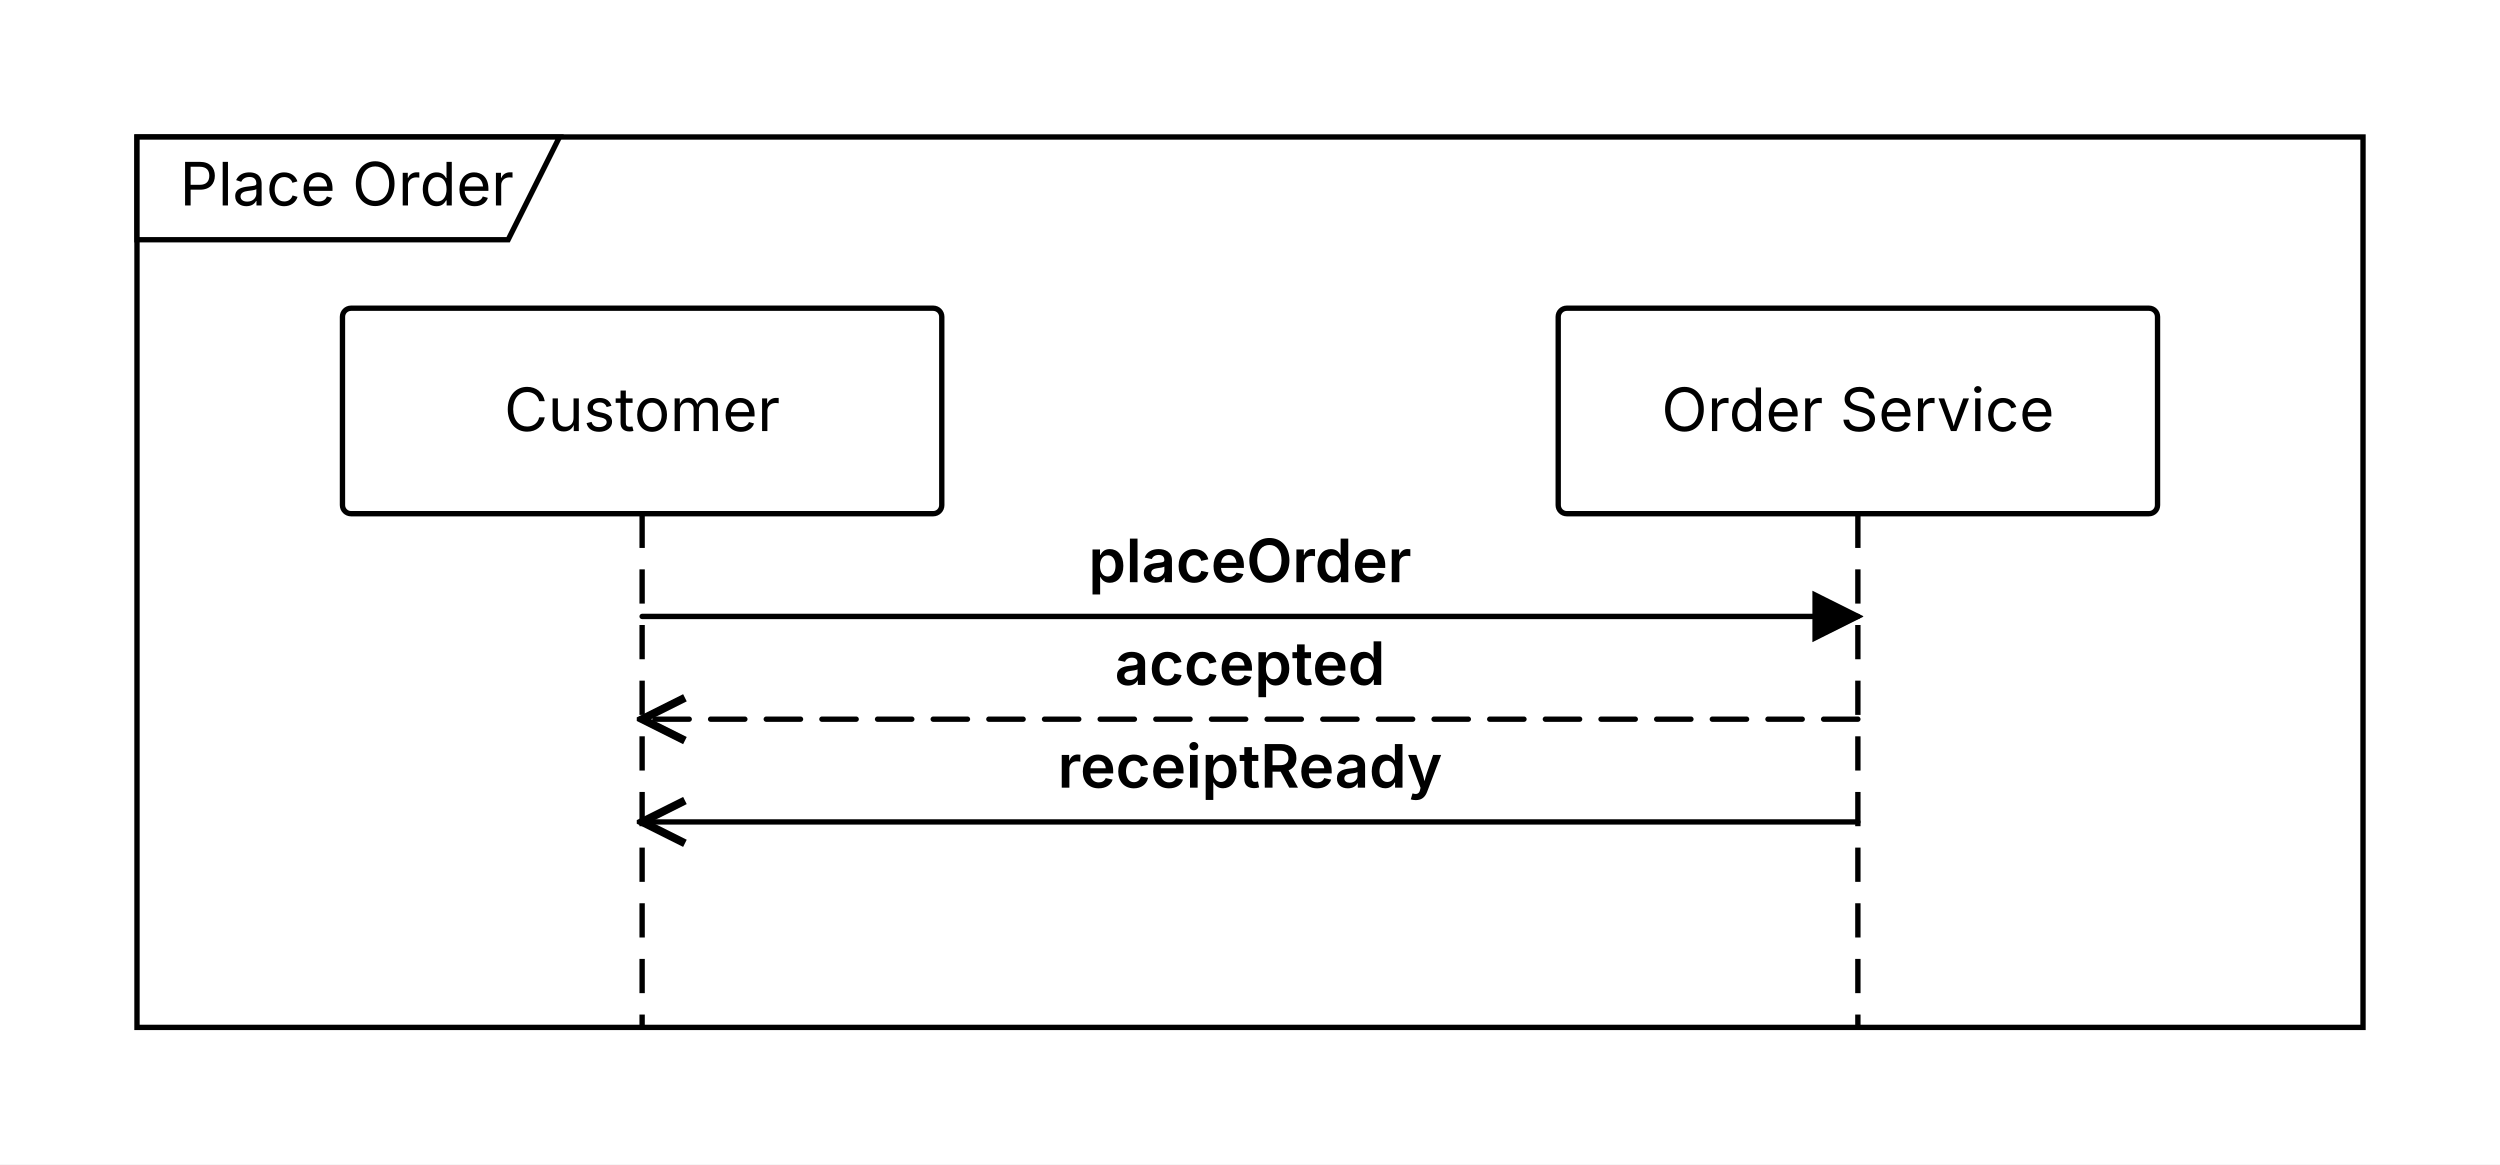
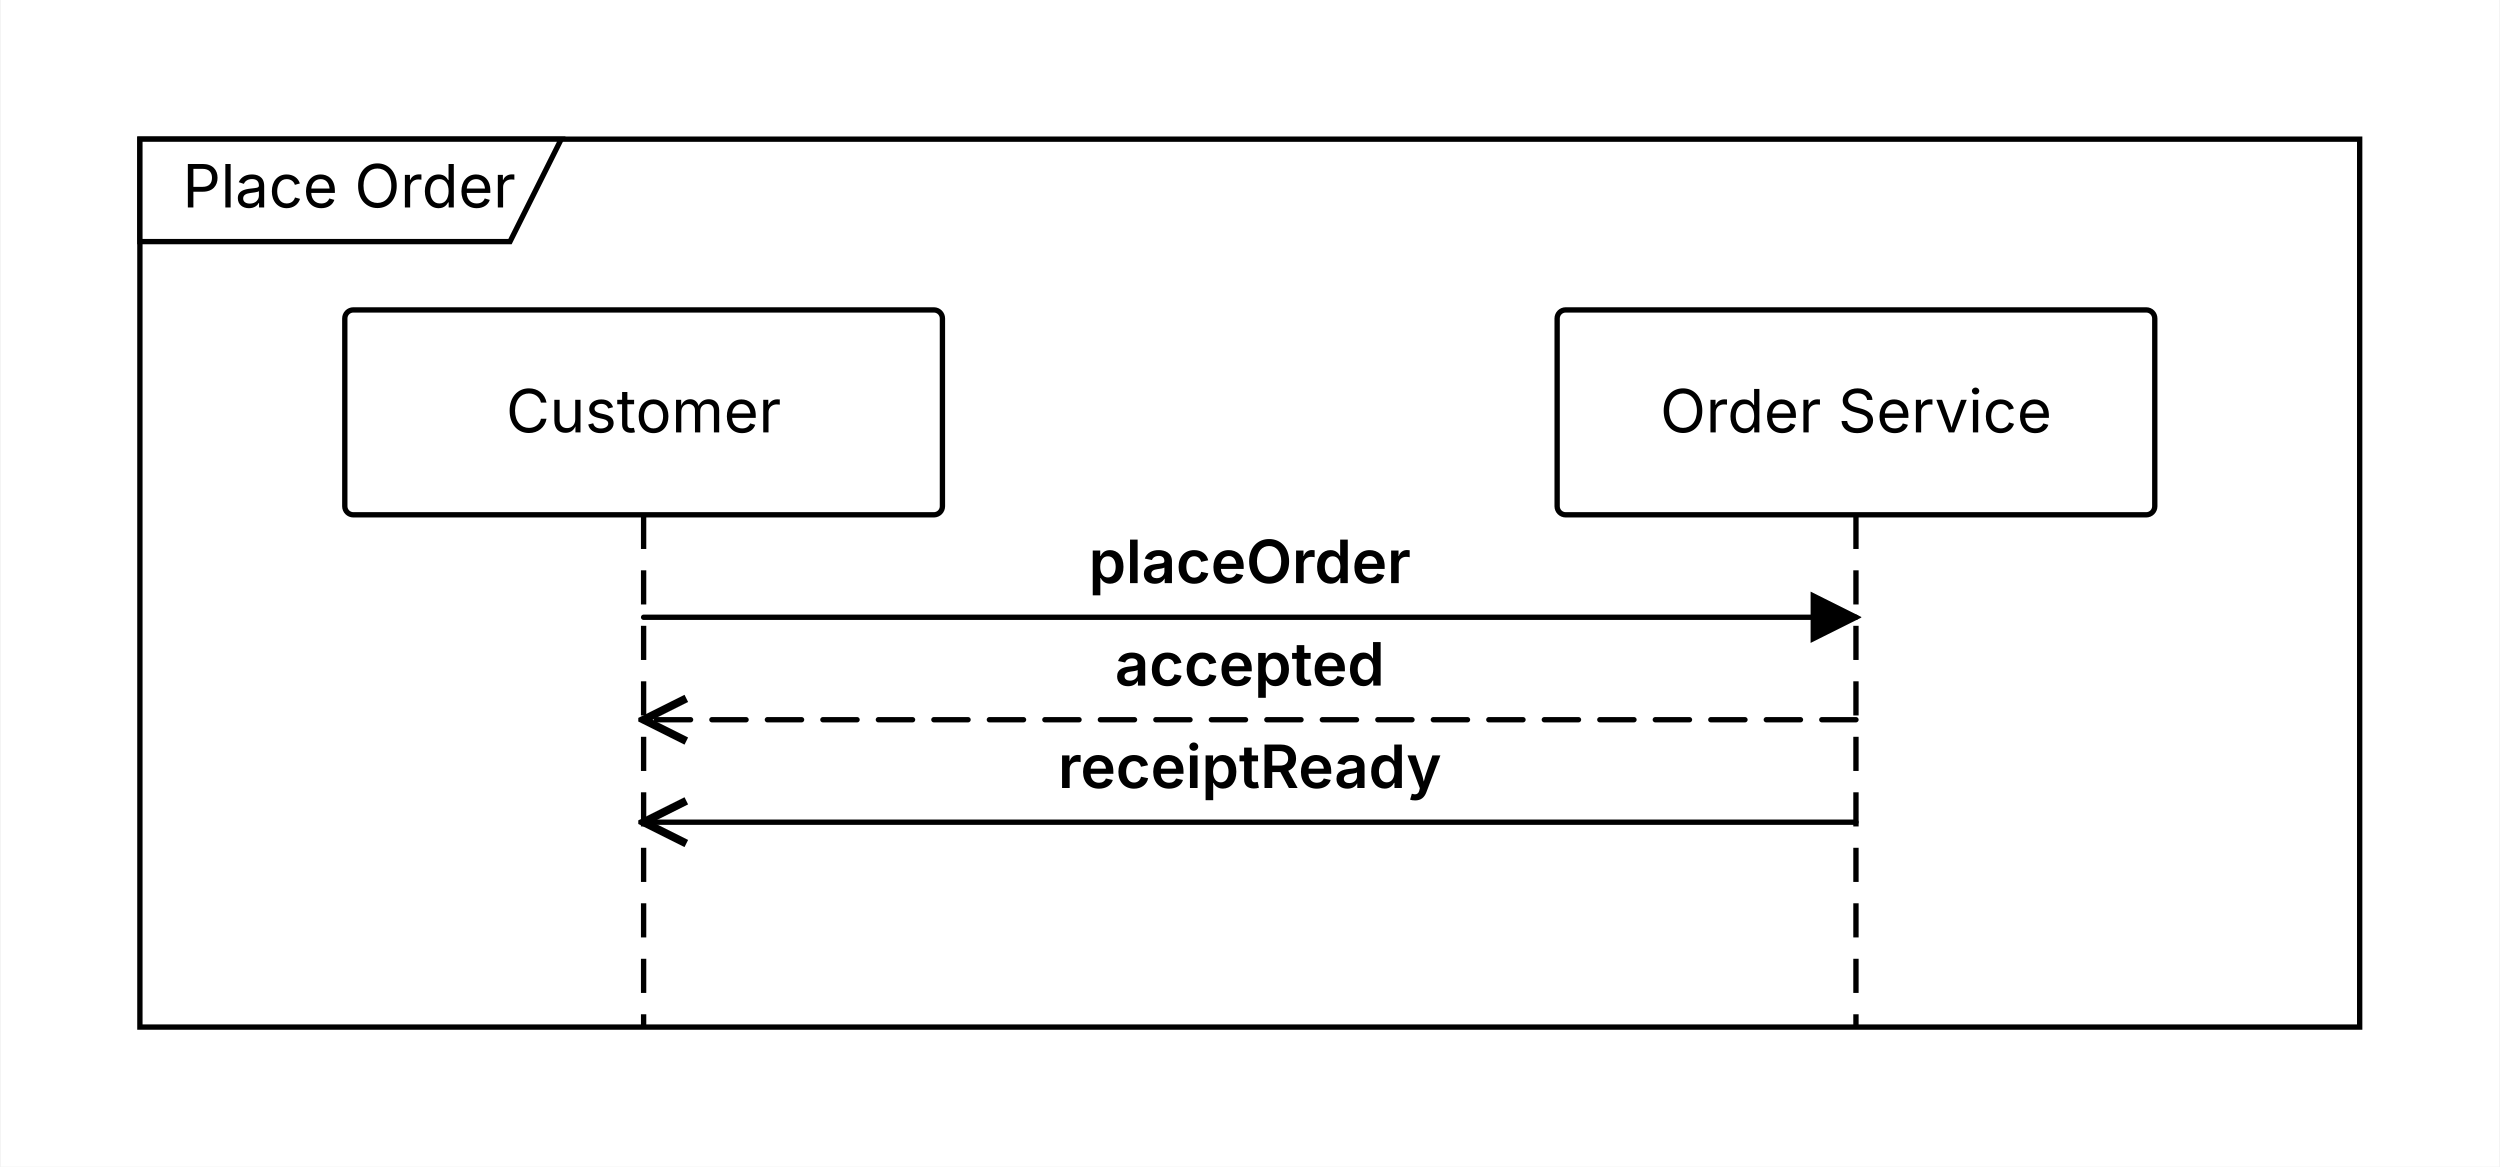
- <svg xmlns="http://www.w3.org/2000/svg" role="img" width="584" height="272" viewBox="61.0 220.0 584.0 272.0">
-   <rect x="61.0" y="220.0" width="584.0" height="272.0" fill="#ffffff" />
+ <svg xmlns="http://www.w3.org/2000/svg" role="img" width="585" height="273" viewBox="60.4 219.4 585.3 273.3">
+   <rect x="60.4" y="219.4" width="585.3" height="273.3" fill="#ffffff" />
  <g font-family="Inter, Arial, sans-serif" font-size="14">
    <g data-dediren-node-id="interaction-place-order" data-dediren-node-type="Interaction" data-dediren-sequence-interaction="true">
      <rect data-dediren-node-shape="uml_interaction" x="93.0" y="252.0" width="520.0" height="208.0" rx="0" fill="#ffffff" stroke="#000000" stroke-width="1.25" />
      <path data-dediren-sequence-interaction-title="true" d="M 93.0 252.0 H 191.7 L 179.7 276.0 V 276.0 H 93.0 Z" fill="#ffffff" stroke="#000000" stroke-width="1.25" />
      <text x="103.0" y="268.0" fill="#000000">Place Order</text>
    </g>
    <g data-dediren-node-id="customer" data-dediren-node-type="Lifeline" data-dediren-sequence-lifeline="true">
      <rect data-dediren-node-shape="uml_lifeline" x="141.0" y="292.0" width="140.0" height="48.0" rx="2" fill="#ffffff" stroke="#000000" stroke-width="1.25" />
      <g data-dediren-node-decorator="uml_lifeline" />
      <text x="211.0" y="320.7" text-anchor="middle" fill="#000000">Customer</text>
    </g>
    <g data-dediren-node-id="service" data-dediren-node-type="Lifeline" data-dediren-sequence-lifeline="true">
      <rect data-dediren-node-shape="uml_lifeline" x="425.0" y="292.0" width="140.0" height="48.0" rx="2" fill="#ffffff" stroke="#000000" stroke-width="1.25" />
      <g data-dediren-node-decorator="uml_lifeline" />
      <text x="495.0" y="320.7" text-anchor="middle" fill="#000000">Order Service</text>
    </g>
    <line data-dediren-sequence-lifeline-stem="customer" x1="211.0" y1="340.0" x2="211.0" y2="460.0" stroke="#000000" stroke-width="1.25" stroke-dasharray="8 5" />
    <line data-dediren-sequence-lifeline-stem="service" x1="495.0" y1="340.0" x2="495.0" y2="460.0" stroke="#000000" stroke-width="1.25" stroke-dasharray="8 5" />
    <g data-dediren-edge-id="m1" data-dediren-sequence-message-sort="synchCall">
      <marker id="marker-end-m1" data-dediren-edge-marker-end="filled_arrow" markerWidth="10" markerHeight="10" refX="9" refY="5" orient="auto">
        <path d="M 1 1 L 9 5 L 1 9 Z" fill="#000000" stroke="#000000" stroke-width="1" />
      </marker>
      <path data-dediren-sequence-message="m1" d="M 211.0 364.0 L 495.0 364.0" fill="none" stroke="#000000" stroke-width="1.25" stroke-linecap="round" stroke-linejoin="round" marker-end="url(#marker-end-m1)" />
      <text data-dediren-sequence-message-label="m1" x="353.0" y="356.0" text-anchor="middle" fill="#000000" font-size="14" font-weight="600">placeOrder</text>
    </g>
    <g data-dediren-edge-id="m2" data-dediren-sequence-message-sort="reply">
      <marker id="marker-end-m2" data-dediren-edge-marker-end="open_arrow" markerWidth="10" markerHeight="10" refX="9" refY="5" orient="auto">
        <path d="M 1 1 L 9 5 L 1 9" fill="none" stroke="#000000" stroke-width="1.5" />
      </marker>
      <path data-dediren-sequence-message="m2" d="M 495.0 388.0 L 211.0 388.0" fill="none" stroke="#000000" stroke-width="1.25" stroke-linecap="round" stroke-linejoin="round" stroke-dasharray="8 5" marker-end="url(#marker-end-m2)" />
      <text data-dediren-sequence-message-label="m2" x="353.0" y="380.0" text-anchor="middle" fill="#000000" font-size="14" font-weight="600">accepted</text>
    </g>
    <g data-dediren-edge-id="m3" data-dediren-sequence-message-sort="asynchSignal">
      <marker id="marker-end-m3" data-dediren-edge-marker-end="open_arrow" markerWidth="10" markerHeight="10" refX="9" refY="5" orient="auto">
        <path d="M 1 1 L 9 5 L 1 9" fill="none" stroke="#000000" stroke-width="1.5" />
      </marker>
      <path data-dediren-sequence-message="m3" d="M 495.0 412.0 L 211.0 412.0" fill="none" stroke="#000000" stroke-width="1.25" stroke-linecap="round" stroke-linejoin="round" marker-end="url(#marker-end-m3)" />
      <text data-dediren-sequence-message-label="m3" x="353.0" y="404.0" text-anchor="middle" fill="#000000" font-size="14" font-weight="600">receiptReady</text>
    </g>
  </g>
</svg>
